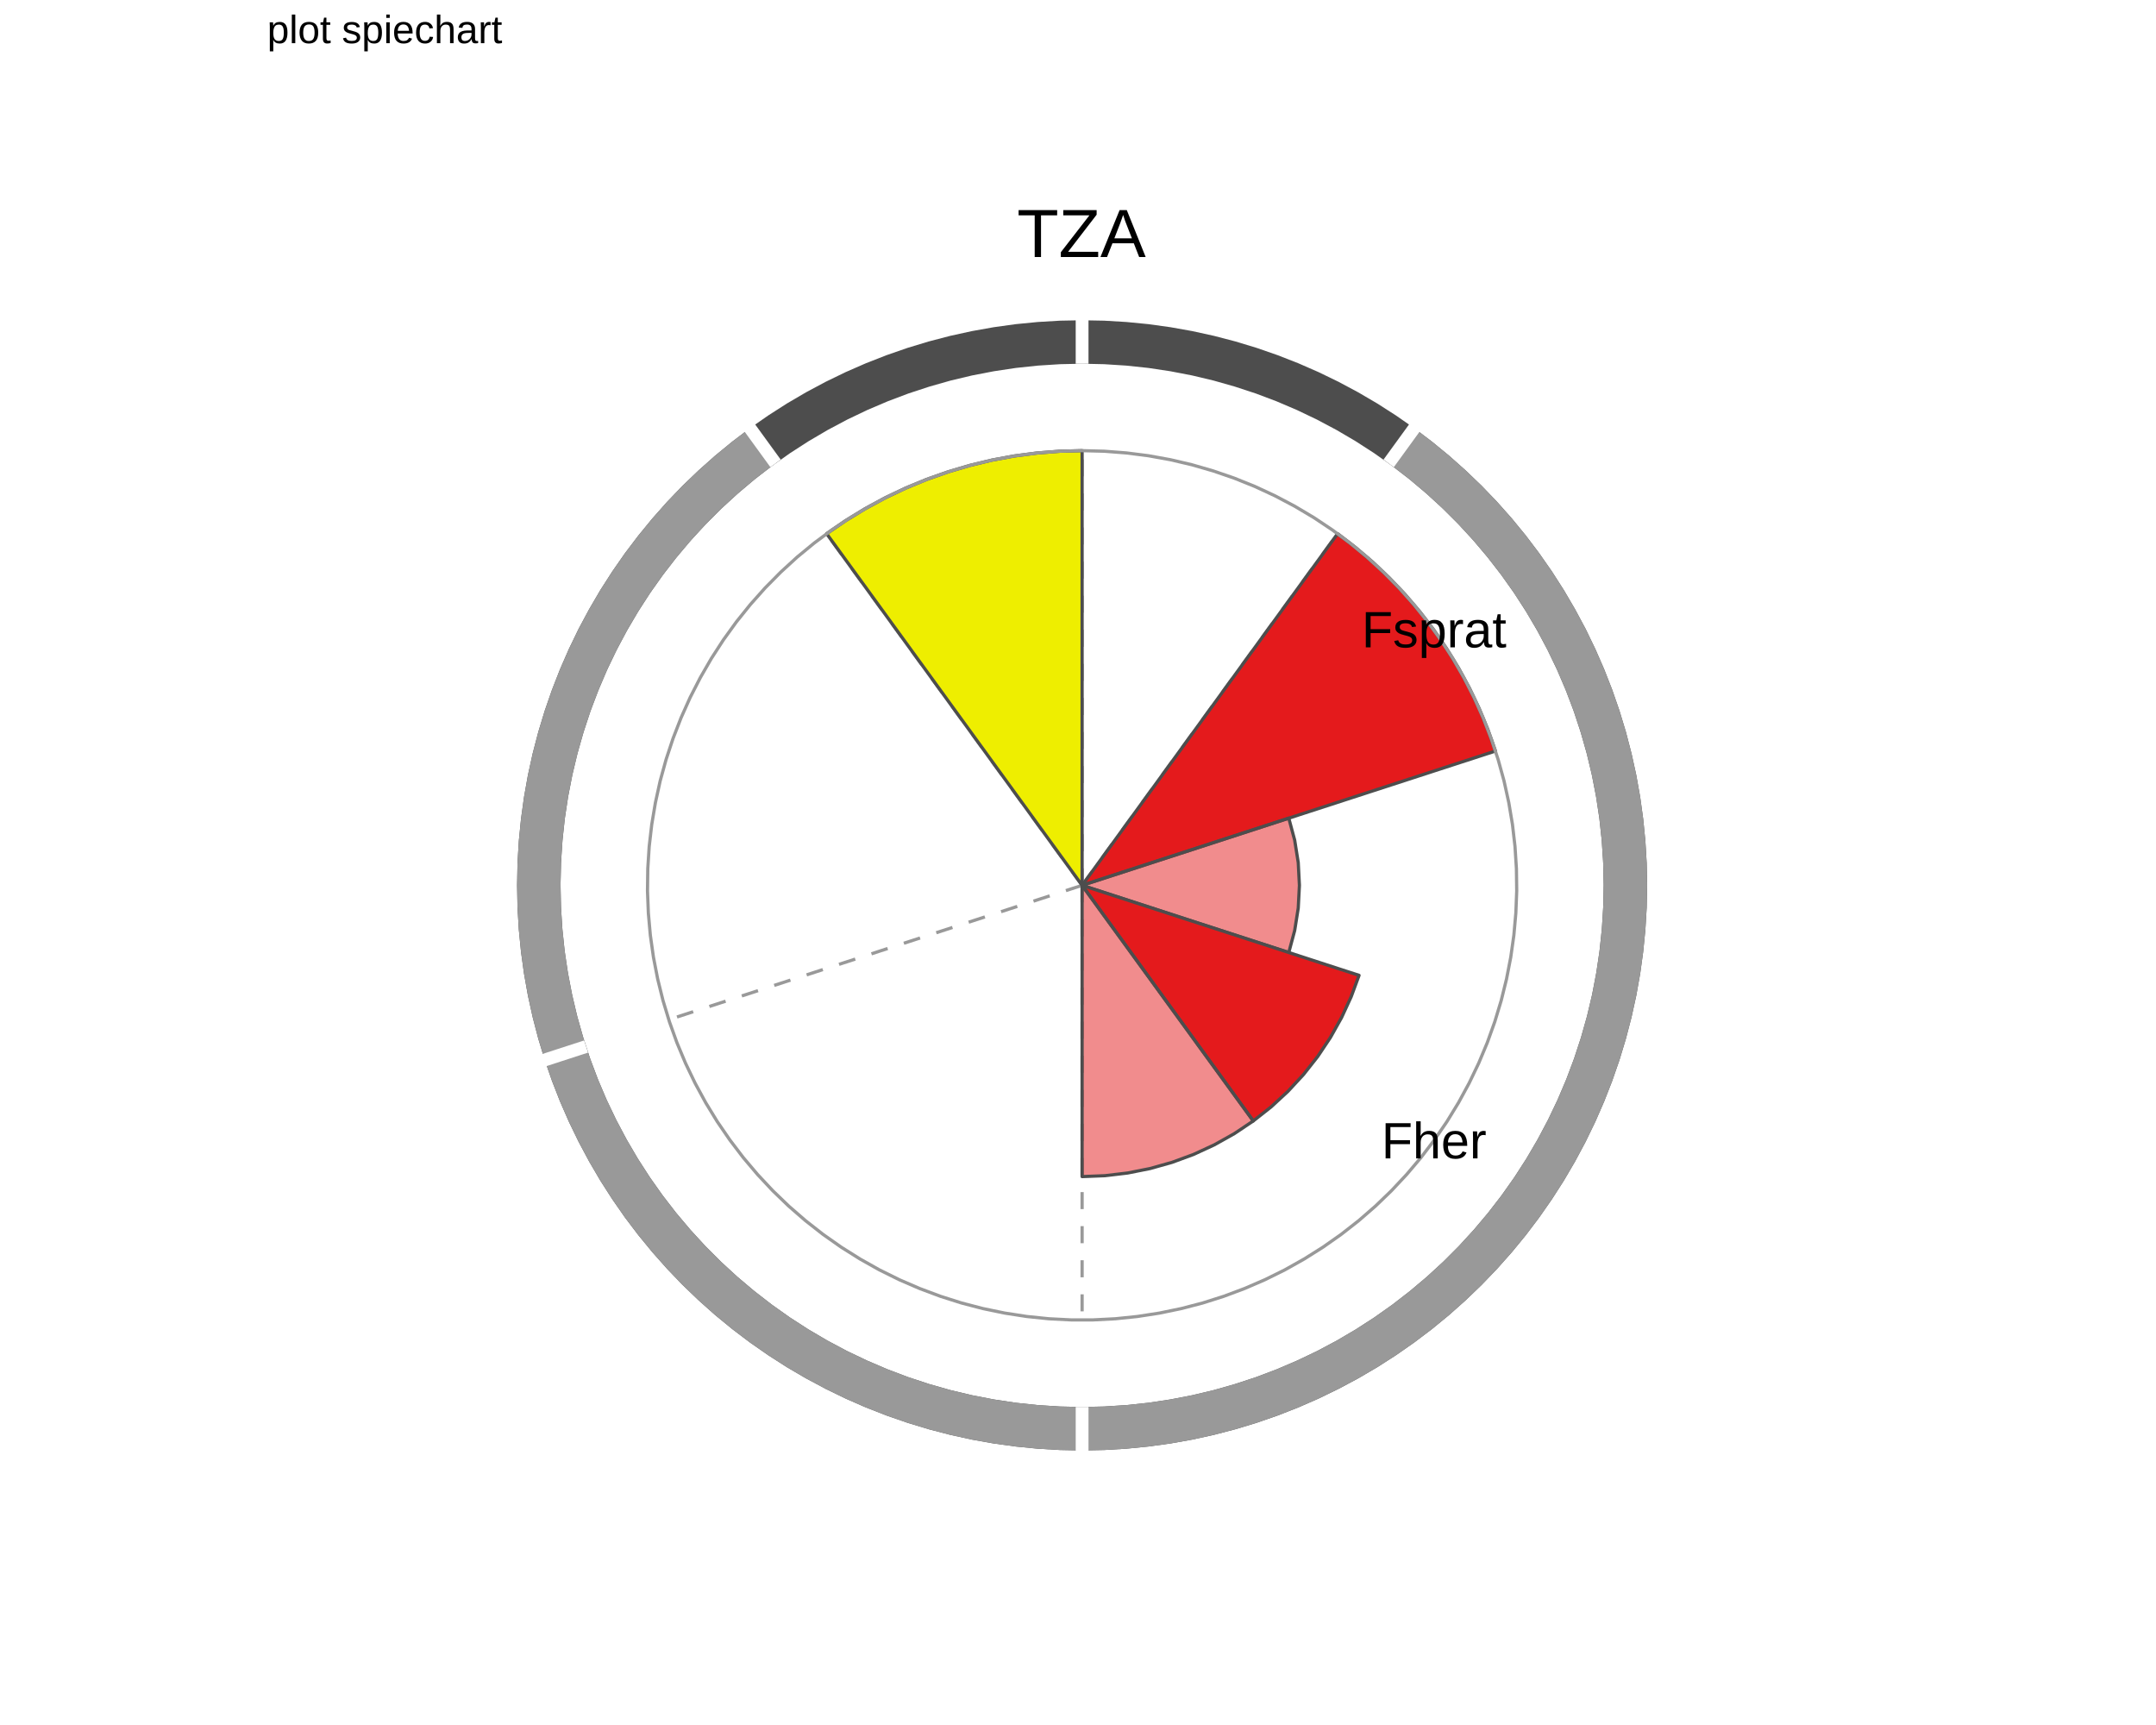
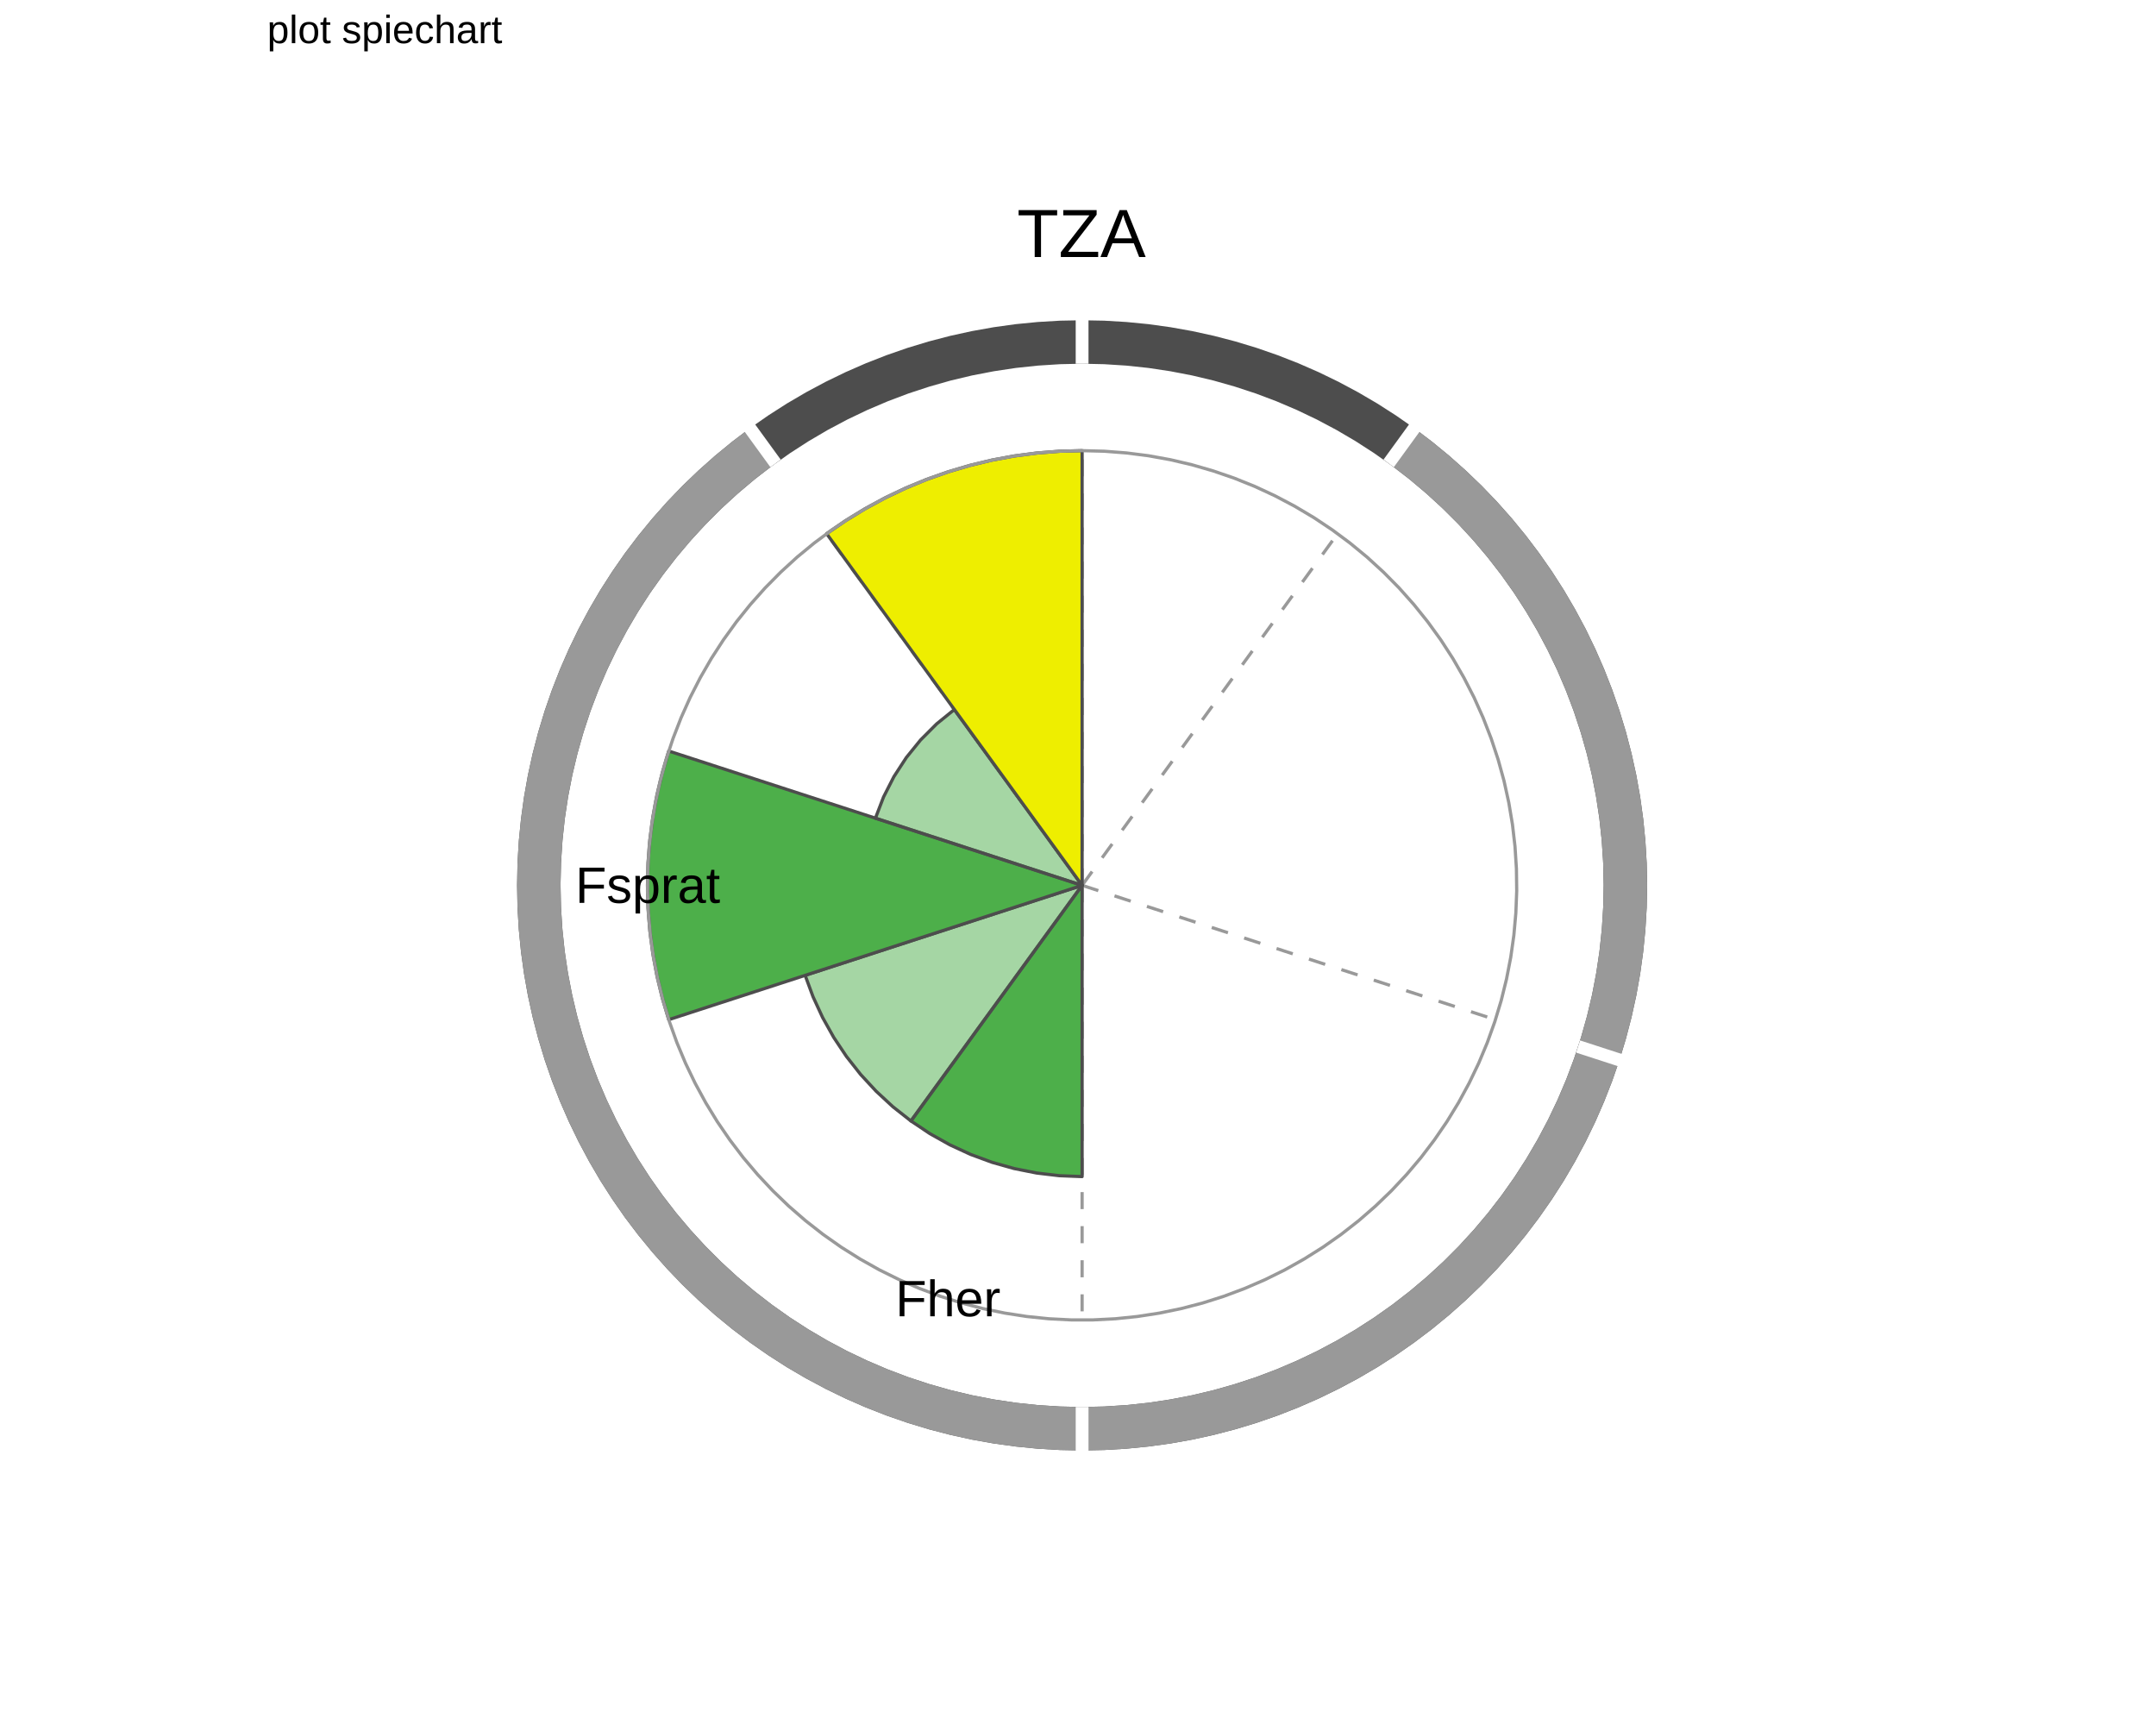
<svg xmlns="http://www.w3.org/2000/svg" viewBox="0 0 720.00 576.00">
  <defs>
    <style type="text/css">
    line, polyline, path, rect, circle {
      fill: none;
      stroke: #000000;
      stroke-linecap: round;
      stroke-linejoin: round;
      stroke-miterlimit: 10.00;
    }
  </style>
  </defs>
  <rect width="100%" height="100%" style="stroke: none; fill: #FFFFFF;" />
  <defs>
    <clipPath id="cpODAuOTk4Nnw2MzkuMDAxfDU3Nnww">
      <rect x="81.00" y="0.00" width="558.00" height="576.00" />
    </clipPath>
  </defs>
  <rect x="81.00" y="0.00" width="558.00" height="576.00" style="stroke-width: 1.07; stroke: #FFFFFF; fill: #FFFFFF;" clip-path="url(#cpODAuOTk4Nnw2MzkuMDAxfDU3Nnww)" />
  <defs>
    <clipPath id="cpMHw3MjB8NTc2fDA=">
      <rect x="0.00" y="0.00" width="720.00" height="576.00" />
    </clipPath>
  </defs>
  <defs>
    <clipPath id="cpODkuMjE3OHw2MzMuNTIyfDU2Ny43ODF8MjMuNDc2Nw==">
      <rect x="89.22" y="23.48" width="544.30" height="544.30" />
    </clipPath>
  </defs>
  <rect x="89.22" y="23.48" width="544.30" height="544.30" style="stroke-width: 1.07; stroke: none; fill: #FFFFFF;" clip-path="url(#cpODkuMjE3OHw2MzMuNTIyfDU2Ny43ODF8MjMuNDc2Nw==)" />
  <polyline points="361.37,295.63 361.37,288.03 361.37,280.42 361.37,272.82 361.37,265.22 361.37,257.61 361.37,250.01 361.37,242.41 361.37,234.80 361.37,227.20 361.37,219.60 361.37,212.00 361.37,204.39 361.37,196.79 361.37,189.19 361.37,181.58 361.37,173.98 361.37,166.38 361.37,158.78 361.37,151.17 361.37,143.57 361.37,135.97 368.74,136.14 376.10,136.65 383.43,137.50 390.71,138.68 397.92,140.21 405.06,142.06 412.11,144.24 419.05,146.75 425.86,149.57 432.54,152.70 439.06,156.14 445.42,159.88 451.60,163.91 457.59,168.22 463.37,172.79 468.93,177.64 474.27,182.73 479.36,188.06 484.20,193.63 488.78,199.41 493.09,205.40 497.12,211.58 500.85,217.94 504.29,224.46 507.43,231.14 510.25,237.95 512.76,244.89 514.94,251.94 516.79,259.07 518.31,266.29 519.50,273.57 520.35,280.90 520.86,288.25 521.03,295.63 520.86,303.00 520.35,310.36 519.50,317.69 518.31,324.97 516.79,332.18 514.94,339.32 512.76,346.37 510.25,353.31 507.43,360.12 504.29,366.80 500.85,373.32 497.12,379.68 493.09,385.86 488.78,391.85 484.20,397.63 479.36,403.19 474.27,408.53 468.93,413.62 463.37,418.46 457.59,423.04 451.60,427.35 445.42,431.38 439.06,435.11 432.54,438.55 425.86,441.69 419.05,444.51 412.11,447.01 405.06,449.20 397.92,451.05 390.71,452.57 383.43,453.76 376.10,454.61 368.74,455.12 361.37,455.29 354.00,455.12 346.64,454.61 339.31,453.76 332.03,452.57 324.82,451.05 317.68,449.20 310.63,447.01 303.69,444.51 296.88,441.69 290.20,438.55 283.68,435.11 277.32,431.38 271.14,427.35 265.15,423.04 259.37,418.46 253.81,413.62 248.47,408.53 243.38,403.19 238.54,397.63 233.96,391.85 229.65,385.86 225.62,379.68 221.89,373.32 218.45,366.80 215.31,360.12 212.49,353.31 209.98,346.37 207.80,339.32 205.95,332.18 204.43,324.97 203.24,317.69 202.39,310.36 201.88,303.00 201.71,295.63 201.88,288.25 202.39,280.90 203.24,273.57 204.43,266.29 205.95,259.07 207.80,251.94 209.98,244.89 212.49,237.95 215.31,231.14 218.45,224.46 221.89,217.94 225.62,211.58 229.65,205.40 233.96,199.41 238.54,193.63 243.38,188.06 248.47,182.73 253.81,177.64 259.37,172.79 265.15,168.22 271.14,163.91 277.32,159.88 283.68,156.14 290.20,152.70 296.88,149.57 303.69,146.75 310.63,144.24 317.68,142.06 324.82,140.21 332.03,138.68 339.31,137.50 346.64,136.65 354.00,136.14 361.37,135.97 361.37,143.57 361.37,151.17 361.37,158.78 361.37,166.38 361.37,173.98 361.37,181.58 361.37,189.19 361.37,196.79 361.37,204.39 361.37,212.00 361.37,219.60 361.37,227.20 361.37,234.80 361.37,242.41 361.37,250.01 361.37,257.61 361.37,265.22 361.37,272.82 361.37,280.42 361.37,288.03 361.37,295.63 " style="stroke-width: 1.07; stroke: none; fill: #FFFFFF;" clip-path="url(#cpODkuMjE3OHw2MzMuNTIyfDU2Ny43ODF8MjMuNDc2Nw==)" />
  <polyline points="361.37,121.45 368.76,121.61 376.14,122.08 383.49,122.86 390.81,123.96 398.07,125.36 405.26,127.07 412.37,129.09 419.40,131.40 426.31,134.01 433.11,136.91 439.79,140.10 446.32,143.57 452.69,147.31 458.90,151.32 464.94,155.59 470.79,160.11 476.44,164.88 481.89,169.88 487.12,175.11 492.12,180.55 496.89,186.21 501.41,192.06 505.68,198.09 509.69,204.31 513.43,210.68 516.90,217.21 520.09,223.88 522.99,230.69 525.60,237.60 527.91,244.63 529.93,251.74 531.64,258.93 533.04,266.19 534.14,273.51 534.92,280.86 535.39,288.24 535.55,295.63 535.39,303.02 534.92,310.40 534.14,317.75 533.04,325.06 531.64,332.32 529.93,339.52 527.91,346.63 525.60,353.65 522.99,360.57 520.09,367.37 516.90,374.04 513.43,380.57 509.69,386.95 505.68,393.16 501.41,399.20 496.89,405.05 492.12,410.70 487.12,416.15 481.89,421.38 476.44,426.38 470.79,431.14 464.94,435.67 458.90,439.94 452.69,443.95 446.32,447.69 439.79,451.16 433.11,454.34 426.31,457.25 419.40,459.86 412.37,462.17 405.26,464.19 398.07,465.90 390.81,467.30 383.49,468.40 376.14,469.18 368.76,469.65 361.37,469.81 353.98,469.65 346.60,469.18 339.25,468.40 331.93,467.30 324.67,465.90 317.48,464.19 310.37,462.17 303.34,459.86 296.43,457.25 289.63,454.34 282.95,451.16 276.42,447.69 270.05,443.95 263.83,439.94 257.80,435.67 251.95,431.14 246.30,426.38 240.85,421.38 235.62,416.15 230.62,410.70 225.85,405.05 221.33,399.20 217.06,393.16 213.05,386.95 209.31,380.57 205.84,374.04 202.65,367.37 199.75,360.57 197.14,353.65 194.83,346.63 192.81,339.52 191.10,332.32 189.70,325.06 188.60,317.75 187.82,310.40 187.35,303.02 187.19,295.63 187.35,288.24 187.82,280.86 188.60,273.51 189.70,266.19 191.10,258.93 192.81,251.74 194.83,244.63 197.14,237.60 199.75,230.69 202.65,223.88 205.84,217.21 209.31,210.68 213.05,204.31 217.06,198.09 221.33,192.06 225.85,186.21 230.62,180.55 235.62,175.11 240.85,169.88 246.30,164.88 251.95,160.11 257.80,155.59 263.83,151.32 270.05,147.31 276.42,143.57 282.95,140.10 289.63,136.91 296.43,134.01 303.34,131.40 310.37,129.09 317.48,127.07 324.67,125.36 331.93,123.96 339.25,122.86 346.60,122.08 353.98,121.61 361.37,121.45 361.37,106.94 353.96,107.08 346.57,107.52 339.19,108.24 331.85,109.26 324.56,110.56 317.32,112.15 310.15,114.02 303.06,116.17 296.06,118.60 289.16,121.30 282.37,124.27 275.71,127.50 269.17,131.00 262.78,134.74 256.54,138.74 250.46,142.97 244.55,147.45 238.82,152.15 233.29,157.07 227.94,162.20 222.81,167.54 217.89,173.08 213.19,178.81 208.71,184.72 204.48,190.80 200.48,197.04 196.74,203.43 193.24,209.96 190.01,216.63 187.04,223.42 184.34,230.32 181.91,237.32 179.76,244.41 177.89,251.58 176.30,258.82 175.00,266.11 173.99,273.45 173.26,280.82 172.82,288.22 172.68,295.63 172.82,303.04 173.26,310.43 173.99,317.81 175.00,325.15 176.30,332.44 177.89,339.68 179.76,346.85 181.91,353.94 184.34,360.94 187.04,367.84 190.01,374.63 193.24,381.29 196.74,387.83 200.48,394.22 204.48,400.46 208.71,406.54 213.19,412.45 217.89,418.17 222.81,423.71 227.94,429.05 233.29,434.19 238.82,439.11 244.55,443.81 250.46,448.28 256.54,452.52 262.78,456.52 269.17,460.26 275.71,463.75 282.37,466.99 289.16,469.96 296.06,472.66 303.06,475.09 310.15,477.24 317.32,479.11 324.56,480.70 331.85,482.00 339.19,483.01 346.57,483.74 353.96,484.18 361.37,484.32 368.78,484.18 376.17,483.74 383.55,483.01 390.89,482.00 398.18,480.70 405.42,479.11 412.59,477.24 419.68,475.09 426.68,472.66 433.58,469.96 440.37,466.99 447.03,463.75 453.57,460.26 459.96,456.52 466.20,452.52 472.28,448.28 478.19,443.81 483.92,439.11 489.45,434.19 494.80,429.05 499.93,423.71 504.85,418.17 509.55,412.45 514.02,406.54 518.26,400.46 522.26,394.22 526.00,387.83 529.50,381.29 532.73,374.63 535.70,367.84 538.40,360.94 540.83,353.94 542.98,346.85 544.85,339.68 546.44,332.44 547.74,325.15 548.75,317.81 549.48,310.43 549.92,303.04 550.06,295.63 549.92,288.22 549.48,280.82 548.75,273.45 547.74,266.11 546.44,258.82 544.85,251.58 542.98,244.41 540.83,237.32 538.40,230.32 535.70,223.42 532.73,216.63 529.50,209.96 526.00,203.43 522.26,197.04 518.26,190.80 514.02,184.72 509.55,178.81 504.85,173.08 499.93,167.54 494.80,162.20 489.45,157.07 483.92,152.15 478.19,147.45 472.28,142.97 466.20,138.74 459.96,134.74 453.57,131.00 447.03,127.50 440.37,124.27 433.58,121.30 426.68,118.60 419.68,116.17 412.59,114.02 405.42,112.15 398.18,110.56 390.89,109.26 383.55,108.24 376.17,107.52 368.78,107.08 361.37,106.94 " style="stroke-width: 1.07; stroke: none; fill: #4D4D4D;" clip-path="url(#cpODkuMjE3OHw2MzMuNTIyfDU2Ny43ODF8MjMuNDc2Nw==)" />
  <polyline points="463.75,154.72 469.66,159.20 475.37,163.94 480.87,168.91 486.16,174.12 491.22,179.54 496.05,185.18 500.63,191.01 504.96,197.04 509.03,203.24 512.83,209.61 516.35,216.14 519.60,222.81 522.55,229.62 525.22,236.54 527.59,243.57 529.65,250.70 531.41,257.90 532.87,265.18 534.01,272.51 534.83,279.88 535.35,287.28 535.54,294.70 535.43,302.12 534.99,309.53 534.24,316.91 533.18,324.25 531.81,331.54 530.12,338.77 528.13,345.91 525.84,352.97 523.25,359.92 520.36,366.76 517.19,373.46 513.73,380.03 510.00,386.44 506.00,392.69 501.74,398.76 497.22,404.64 492.45,410.33 487.45,415.80 482.22,421.06 476.76,426.10 471.10,430.89 465.24,435.44 459.20,439.74 452.97,443.77 446.58,447.54 440.03,451.03 433.34,454.24 426.52,457.16 419.58,459.79 412.54,462.12 405.40,464.15 398.19,465.87 390.90,467.28 383.57,468.39 376.19,469.17 368.79,469.65 361.37,469.81 353.95,469.65 346.55,469.17 339.17,468.39 331.83,467.28 324.55,465.87 317.34,464.15 310.20,462.12 303.16,459.79 296.22,457.16 289.40,454.24 282.71,451.03 276.16,447.54 269.77,443.77 263.54,439.74 257.50,435.44 251.64,430.89 245.98,426.10 240.52,421.06 235.29,415.80 230.29,410.33 225.52,404.64 221.00,398.76 216.74,392.69 212.74,386.44 209.01,380.03 205.55,373.46 202.38,366.76 199.49,359.92 196.90,352.97 194.61,345.91 192.62,338.77 190.93,331.54 189.56,324.25 188.50,316.91 187.75,309.53 187.31,302.12 187.20,294.70 187.39,287.28 187.91,279.88 188.73,272.51 189.87,265.18 191.33,257.90 193.09,250.70 195.15,243.57 197.52,236.54 200.19,229.62 203.14,222.81 206.39,216.14 209.91,209.61 213.71,203.24 217.78,197.04 222.11,191.01 226.69,185.18 231.52,179.54 236.58,174.12 241.87,168.91 247.37,163.94 253.08,159.20 258.99,154.72 250.46,142.97 244.55,147.45 238.82,152.15 233.29,157.07 227.94,162.20 222.81,167.54 217.89,173.08 213.19,178.81 208.71,184.72 204.48,190.80 200.48,197.04 196.74,203.43 193.24,209.96 190.01,216.63 187.04,223.42 184.34,230.32 181.91,237.32 179.76,244.41 177.89,251.58 176.30,258.82 175.00,266.11 173.99,273.45 173.26,280.82 172.82,288.22 172.68,295.63 172.82,303.04 173.26,310.43 173.99,317.81 175.00,325.15 176.30,332.44 177.89,339.68 179.76,346.85 181.91,353.94 184.34,360.94 187.04,367.84 190.01,374.63 193.24,381.29 196.74,387.83 200.48,394.22 204.48,400.46 208.71,406.54 213.19,412.45 217.89,418.17 222.81,423.71 227.94,429.05 233.29,434.19 238.82,439.11 244.55,443.81 250.46,448.28 256.54,452.52 262.78,456.52 269.17,460.26 275.71,463.75 282.37,466.99 289.16,469.96 296.06,472.66 303.06,475.09 310.15,477.24 317.32,479.11 324.56,480.70 331.85,482.00 339.19,483.01 346.57,483.74 353.96,484.18 361.37,484.32 368.78,484.18 376.17,483.74 383.55,483.01 390.89,482.00 398.18,480.70 405.42,479.11 412.59,477.24 419.68,475.09 426.68,472.66 433.58,469.96 440.37,466.99 447.03,463.75 453.57,460.26 459.96,456.52 466.20,452.52 472.28,448.28 478.19,443.81 483.92,439.11 489.45,434.19 494.80,429.05 499.93,423.71 504.85,418.17 509.55,412.45 514.02,406.54 518.26,400.46 522.26,394.22 526.00,387.83 529.50,381.29 532.73,374.63 535.70,367.84 538.40,360.94 540.83,353.94 542.98,346.85 544.85,339.68 546.44,332.44 547.74,325.15 548.75,317.81 549.48,310.43 549.92,303.04 550.06,295.63 549.92,288.22 549.48,280.82 548.75,273.45 547.74,266.11 546.44,258.82 544.85,251.58 542.98,244.41 540.83,237.32 538.40,230.32 535.70,223.42 532.73,216.63 529.50,209.96 526.00,203.43 522.26,197.04 518.26,190.80 514.02,184.72 509.55,178.81 504.85,173.08 499.93,167.54 494.80,162.20 489.45,157.07 483.92,152.15 478.19,147.45 472.28,142.97 " style="stroke-width: 1.07; stroke: none; fill: #999999;" clip-path="url(#cpODkuMjE3OHw2MzMuNTIyfDU2Ny43ODF8MjMuNDc2Nw==)" />
  <polyline points="463.75,154.72 469.44,146.89 475.12,139.06 480.81,131.23 " style="stroke-width: 4.27; stroke: #FFFFFF; stroke-linecap: butt;" clip-path="url(#cpODkuMjE3OHw2MzMuNTIyfDU2Ny43ODF8MjMuNDc2Nw==)" />
+   <polyline points="527.02,349.45 536.23,352.44 545.43,355.43 554.63,358.42 " style="stroke-width: 4.27; stroke: #FFFFFF; stroke-linecap: butt;" clip-path="url(#cpODkuMjE3OHw2MzMuNTIyfDU2Ny43ODF8MjMuNDc2Nw==)" />
  <polyline points="361.37,469.81 361.37,479.48 361.37,489.16 361.37,498.84 " style="stroke-width: 4.27; stroke: #FFFFFF; stroke-linecap: butt;" clip-path="url(#cpODkuMjE3OHw2MzMuNTIyfDU2Ny43ODF8MjMuNDc2Nw==)" />
-   <polyline points="195.72,349.45 186.51,352.44 177.31,355.43 168.11,358.42 " style="stroke-width: 4.27; stroke: #FFFFFF; stroke-linecap: butt;" clip-path="url(#cpODkuMjE3OHw2MzMuNTIyfDU2Ny43ODF8MjMuNDc2Nw==)" />
  <polyline points="258.99,154.72 253.30,146.89 247.62,139.06 241.93,131.23 " style="stroke-width: 4.27; stroke: #FFFFFF; stroke-linecap: butt;" clip-path="url(#cpODkuMjE3OHw2MzMuNTIyfDU2Ny43ODF8MjMuNDc2Nw==)" />
  <polyline points="361.37,121.45 361.37,111.77 361.37,102.10 361.37,92.42 " style="stroke-width: 4.27; stroke: #FFFFFF; stroke-linecap: butt;" clip-path="url(#cpODkuMjE3OHw2MzMuNTIyfDU2Ny43ODF8MjMuNDc2Nw==)" />
  <polyline points="361.37,295.63 365.86,289.45 370.35,283.27 374.84,277.09 379.33,270.91 383.82,264.73 388.31,258.55 392.80,252.37 397.29,246.19 401.78,240.01 406.27,233.83 410.76,227.64 415.25,221.46 419.74,215.28 424.23,209.10 428.72,202.92 433.21,196.74 437.70,190.56 442.20,184.38 446.69,178.20 " style="stroke-width: 1.07; stroke: #999999; stroke-dasharray: 5.69,5.69; stroke-linecap: butt;" clip-path="url(#cpODkuMjE3OHw2MzMuNTIyfDU2Ny43ODF8MjMuNDc2Nw==)" />
+   <polyline points="361.37,295.63 368.64,297.99 375.90,300.35 383.17,302.71 390.43,305.07 397.70,307.43 404.96,309.79 412.23,312.15 419.49,314.51 426.76,316.87 434.02,319.24 441.29,321.60 448.56,323.96 455.82,326.32 463.09,328.68 470.35,331.04 477.62,333.40 484.88,335.76 492.15,338.12 499.41,340.48 " style="stroke-width: 1.07; stroke: #999999; stroke-dasharray: 5.69,5.69; stroke-linecap: butt;" clip-path="url(#cpODkuMjE3OHw2MzMuNTIyfDU2Ny43ODF8MjMuNDc2Nw==)" />
  <polyline points="361.37,295.63 361.37,303.27 361.37,310.91 361.37,318.55 361.37,326.19 361.37,333.83 361.37,341.46 361.37,349.10 361.37,356.74 361.37,364.38 361.37,372.02 361.37,379.66 361.37,387.30 361.37,394.94 361.37,402.58 361.37,410.22 361.37,417.86 361.37,425.50 361.37,433.14 361.37,440.78 " style="stroke-width: 1.07; stroke: #999999; stroke-dasharray: 5.69,5.69; stroke-linecap: butt;" clip-path="url(#cpODkuMjE3OHw2MzMuNTIyfDU2Ny43ODF8MjMuNDc2Nw==)" />
-   <polyline points="361.37,295.63 354.10,297.99 346.84,300.35 339.57,302.71 332.31,305.07 325.04,307.43 317.78,309.79 310.51,312.15 303.25,314.51 295.98,316.87 288.72,319.24 281.45,321.60 274.18,323.96 266.92,326.32 259.65,328.68 252.39,331.04 245.12,333.40 237.86,335.76 230.59,338.12 223.33,340.48 " style="stroke-width: 1.07; stroke: #999999; stroke-dasharray: 5.69,5.69; stroke-linecap: butt;" clip-path="url(#cpODkuMjE3OHw2MzMuNTIyfDU2Ny43ODF8MjMuNDc2Nw==)" />
  <polyline points="361.37,295.63 356.88,289.45 352.39,283.27 347.90,277.09 343.41,270.91 338.92,264.73 334.43,258.55 329.94,252.37 325.45,246.19 320.96,240.01 316.47,233.83 311.98,227.64 307.49,221.46 303.00,215.28 298.51,209.10 294.02,202.92 289.53,196.74 285.03,190.56 280.54,184.38 276.05,178.20 " style="stroke-width: 1.07; stroke: #999999; stroke-dasharray: 5.69,5.69; stroke-linecap: butt;" clip-path="url(#cpODkuMjE3OHw2MzMuNTIyfDU2Ny43ODF8MjMuNDc2Nw==)" />
  <polyline points="361.37,295.63 361.37,287.99 361.37,280.35 361.37,272.71 361.37,265.07 361.37,257.43 361.37,249.79 361.37,242.15 361.37,234.51 361.37,226.87 361.37,219.24 361.37,211.60 361.37,203.96 361.37,196.32 361.37,188.68 361.37,181.04 361.37,173.40 361.37,165.76 361.37,158.12 361.37,150.48 " style="stroke-width: 1.07; stroke: #999999; stroke-dasharray: 5.69,5.69; stroke-linecap: butt;" clip-path="url(#cpODkuMjE3OHw2MzMuNTIyfDU2Ny43ODF8MjMuNDc2Nw==)" />
-   <polyline points="446.69,178.20 452.71,182.83 458.49,187.76 464.00,192.99 469.24,198.51 474.17,204.28 478.80,210.31 483.10,216.58 487.07,223.05 490.70,229.73 493.97,236.59 496.88,243.61 499.41,250.78 492.15,253.14 484.88,255.50 477.62,257.86 470.35,260.22 463.09,262.58 455.82,264.94 448.56,267.30 441.29,269.66 434.02,272.02 426.76,274.38 419.49,276.74 412.23,279.10 404.96,281.46 397.70,283.83 390.43,286.19 383.17,288.55 375.90,290.91 368.64,293.27 361.37,295.63 361.37,295.63 365.86,289.45 370.35,283.27 374.84,277.09 379.33,270.91 383.82,264.73 388.31,258.55 392.80,252.37 397.29,246.19 401.78,240.01 406.27,233.83 410.76,227.64 415.25,221.46 419.74,215.28 424.23,209.10 428.72,202.92 433.21,196.74 437.70,190.56 442.20,184.38 446.69,178.20 " style="stroke-width: 1.07; stroke: #4D4D4D; fill: #E41A1C;" clip-path="url(#cpODkuMjE3OHw2MzMuNTIyfDU2Ny43ODF8MjMuNDc2Nw==)" />
-   <polyline points="430.39,273.20 432.36,280.54 433.55,288.04 433.94,295.63 433.55,303.21 432.36,310.72 430.39,318.06 422.72,315.56 415.05,313.07 407.38,310.58 399.72,308.09 392.05,305.60 384.38,303.10 376.71,300.61 369.04,298.12 361.37,295.63 361.37,295.63 369.04,293.14 376.71,290.65 384.38,288.15 392.05,285.66 399.72,283.17 407.38,280.68 415.05,278.19 422.72,275.69 430.39,273.20 " style="stroke-width: 1.07; stroke: #4D4D4D; fill: #E41A1C; fill-opacity: 0.50;" clip-path="url(#cpODkuMjE3OHw2MzMuNTIyfDU2Ny43ODF8MjMuNDc2Nw==)" />
-   <polyline points="453.86,325.68 451.22,332.84 448.02,339.78 444.29,346.44 440.05,352.79 435.32,358.79 430.14,364.39 424.53,369.58 418.53,374.30 414.13,368.25 409.74,362.20 405.34,356.15 400.94,350.10 396.55,344.04 392.15,337.99 387.75,331.94 383.36,325.89 378.96,319.84 374.56,313.78 370.16,307.73 365.77,301.68 361.37,295.63 361.37,295.63 368.48,297.94 375.60,300.25 382.71,302.56 389.83,304.88 396.94,307.19 404.06,309.50 411.17,311.81 418.29,314.12 425.40,316.43 432.52,318.75 439.63,321.06 446.74,323.37 453.86,325.68 " style="stroke-width: 1.07; stroke: #4D4D4D; fill: #E41A1C;" clip-path="url(#cpODkuMjE3OHw2MzMuNTIyfDU2Ny43ODF8MjMuNDc2Nw==)" />
-   <polyline points="418.53,374.30 412.18,378.55 405.52,382.28 398.59,385.48 391.42,388.12 384.07,390.19 376.58,391.68 369.00,392.58 361.37,392.88 361.37,385.40 361.37,377.92 361.37,370.44 361.37,362.95 361.37,355.47 361.37,347.99 361.37,340.51 361.37,333.03 361.37,325.55 361.37,318.07 361.37,310.59 361.37,303.11 361.37,295.63 361.37,295.63 365.77,301.68 370.16,307.73 374.56,313.78 378.96,319.84 383.36,325.89 387.75,331.94 392.15,337.99 396.55,344.04 400.94,350.10 405.34,356.15 409.74,362.20 414.13,368.25 418.53,374.30 " style="stroke-width: 1.07; stroke: #4D4D4D; fill: #E41A1C; fill-opacity: 0.50;" clip-path="url(#cpODkuMjE3OHw2MzMuNTIyfDU2Ny43ODF8MjMuNDc2Nw==)" />
+   <polyline points="361.37,392.88 353.74,392.58 346.16,391.68 338.67,390.19 331.32,388.12 324.15,385.48 317.22,382.28 310.56,378.55 304.21,374.30 308.61,368.25 313.00,362.20 317.40,356.15 321.80,350.10 326.19,344.04 330.59,337.99 334.99,331.94 339.38,325.89 343.78,319.84 348.18,313.78 352.58,307.73 356.97,301.68 361.37,295.63 361.37,295.63 361.37,303.11 361.37,310.59 361.37,318.07 361.37,325.55 361.37,333.03 361.37,340.51 361.37,347.99 361.37,355.47 361.37,362.95 361.37,370.44 361.37,377.92 361.37,385.40 361.37,392.88 " style="stroke-width: 1.07; stroke: #4D4D4D; fill: #4DAF4A;" clip-path="url(#cpODkuMjE3OHw2MzMuNTIyfDU2Ny43ODF8MjMuNDc2Nw==)" />
+   <polyline points="304.21,374.30 298.21,369.58 292.60,364.39 287.42,358.79 282.69,352.79 278.45,346.44 274.72,339.78 271.52,332.84 268.88,325.68 276.00,323.37 283.11,321.06 290.22,318.75 297.34,316.43 304.45,314.12 311.57,311.81 318.68,309.50 325.80,307.19 332.91,304.88 340.03,302.56 347.14,300.25 354.26,297.94 361.37,295.63 361.37,295.63 356.97,301.68 352.58,307.73 348.18,313.78 343.78,319.84 339.38,325.89 334.99,331.94 330.59,337.99 326.19,344.04 321.80,350.10 317.40,356.15 313.00,362.20 308.61,368.25 304.21,374.30 " style="stroke-width: 1.07; stroke: #4D4D4D; fill: #4DAF4A; fill-opacity: 0.50;" clip-path="url(#cpODkuMjE3OHw2MzMuNTIyfDU2Ny43ODF8MjMuNDc2Nw==)" />
+   <polyline points="223.33,340.48 221.17,333.20 219.39,325.81 218.01,318.33 217.02,310.80 216.42,303.23 216.22,295.63 216.42,288.03 217.02,280.46 218.01,272.92 219.39,265.45 221.17,258.06 223.33,250.78 230.59,253.14 237.86,255.50 245.12,257.86 252.39,260.22 259.65,262.58 266.92,264.94 274.18,267.30 281.45,269.66 288.72,272.02 295.98,274.38 303.25,276.74 310.51,279.10 317.78,281.46 325.04,283.83 332.31,286.19 339.57,288.55 346.84,290.91 354.10,293.27 361.37,295.63 361.37,295.63 354.10,297.99 346.84,300.35 339.57,302.71 332.31,305.07 325.04,307.43 317.78,309.79 310.51,312.15 303.25,314.51 295.98,316.87 288.72,319.24 281.45,321.60 274.18,323.96 266.92,326.32 259.65,328.68 252.39,331.04 245.12,333.40 237.86,335.76 230.59,338.12 223.33,340.48 " style="stroke-width: 1.07; stroke: #4D4D4D; fill: #4DAF4A;" clip-path="url(#cpODkuMjE3OHw2MzMuNTIyfDU2Ny43ODF8MjMuNDc2Nw==)" />
+   <polyline points="292.35,273.20 295.07,266.11 298.52,259.34 302.66,252.97 307.44,247.07 312.81,241.70 318.71,236.92 323.45,243.44 328.19,249.96 332.93,256.49 337.67,263.01 342.41,269.53 347.15,276.06 351.89,282.58 356.63,289.11 361.37,295.63 361.37,295.63 353.70,293.14 346.03,290.65 338.36,288.15 330.69,285.66 323.02,283.17 315.36,280.68 307.69,278.19 300.02,275.69 292.35,273.20 " style="stroke-width: 1.07; stroke: #4D4D4D; fill: #4DAF4A; fill-opacity: 0.50;" clip-path="url(#cpODkuMjE3OHw2MzMuNTIyfDU2Ny43ODF8MjMuNDc2Nw==)" />
  <polyline points="361.37,295.63 361.37,295.63 361.37,295.63 361.37,295.63 361.37,295.63 " style="stroke-width: 1.07; stroke: #4D4D4D; fill: #00FFFF;" clip-path="url(#cpODkuMjE3OHw2MzMuNTIyfDU2Ny43ODF8MjMuNDc2Nw==)" />
  <polyline points="276.05,178.20 282.32,173.90 288.80,169.93 295.47,166.30 302.33,163.03 309.35,160.12 316.52,157.59 323.80,155.43 331.19,153.65 338.66,152.27 346.20,151.28 353.77,150.68 361.37,150.48 361.37,158.12 361.37,165.76 361.37,173.40 361.37,181.04 361.37,188.68 361.37,196.32 361.37,203.96 361.37,211.60 361.37,219.24 361.37,226.87 361.37,234.51 361.37,242.15 361.37,249.79 361.37,257.43 361.37,265.07 361.37,272.71 361.37,280.35 361.37,287.99 361.37,295.63 361.37,295.63 356.88,289.45 352.39,283.27 347.90,277.09 343.41,270.91 338.92,264.73 334.43,258.55 329.94,252.37 325.45,246.19 320.96,240.01 316.47,233.83 311.98,227.64 307.49,221.46 303.00,215.28 298.51,209.10 294.02,202.92 289.53,196.74 285.03,190.56 280.54,184.38 276.05,178.20 " style="stroke-width: 1.07; stroke: #4D4D4D; fill: #EEEE00;" clip-path="url(#cpODkuMjE3OHw2MzMuNTIyfDU2Ny43ODF8MjMuNDc2Nw==)" />
  <polyline points="361.37,150.48 368.78,150.67 376.17,151.24 383.53,152.18 390.82,153.50 398.04,155.19 405.16,157.25 412.17,159.66 419.05,162.43 425.77,165.55 432.33,169.01 438.71,172.80 444.88,176.91 450.83,181.33 456.55,186.04 462.02,191.05 467.23,196.32 472.16,201.86 476.80,207.64 481.15,213.65 485.18,219.87 488.88,226.29 492.26,232.89 495.29,239.66 497.97,246.57 500.30,253.61 502.27,260.75 503.86,267.99 505.09,275.31 505.94,282.67 506.41,290.07 506.51,297.48 506.22,304.89 505.56,312.27 504.52,319.62 503.11,326.89 501.33,334.09 499.18,341.19 496.68,348.16 493.82,355.00 490.61,361.69 487.07,368.20 483.20,374.53 479.01,380.64 474.52,386.54 469.73,392.20 464.66,397.61 459.32,402.75 453.72,407.61 447.88,412.18 441.82,416.44 435.54,420.39 429.08,424.02 422.43,427.31 415.63,430.25 408.68,432.85 401.62,435.09 394.44,436.96 387.18,438.46 379.86,439.59 372.48,440.35 365.08,440.73 357.66,440.73 350.26,440.35 342.88,439.59 335.56,438.46 328.30,436.96 321.12,435.09 314.06,432.85 307.11,430.25 300.31,427.31 293.66,424.02 287.20,420.39 280.92,416.44 274.86,412.18 269.02,407.61 263.42,402.75 258.08,397.61 253.01,392.20 248.22,386.54 243.73,380.64 239.54,374.53 235.67,368.20 232.13,361.69 228.92,355.00 226.06,348.16 223.56,341.19 221.41,334.09 219.63,326.89 218.22,319.62 217.18,312.27 216.52,304.89 216.23,297.48 216.33,290.07 216.80,282.67 217.65,275.31 218.88,267.99 220.47,260.75 222.44,253.61 224.77,246.57 227.45,239.66 230.48,232.89 233.86,226.29 237.56,219.87 241.59,213.65 245.93,207.64 250.58,201.86 255.51,196.32 260.72,191.05 266.19,186.04 271.91,181.33 277.86,176.91 284.03,172.80 290.41,169.01 296.96,165.55 303.69,162.43 310.57,159.66 317.58,157.25 324.70,155.19 331.92,153.50 339.21,152.18 346.57,151.24 353.96,150.67 361.37,150.48 " style="stroke-width: 1.07; stroke: #999999; stroke-linecap: butt;" clip-path="url(#cpODkuMjE3OHw2MzMuNTIyfDU2Ny43ODF8MjMuNDc2Nw==)" />
  <g clip-path="url(#cpODkuMjE3OHw2MzMuNTIyfDU2Ny43ODF8MjMuNDc2Nw==)">
-     <text x="454.71" y="216.16" style="font-size: 17.07px; font-family: Liberation Sans;" textLength="48.18px" lengthAdjust="spacingAndGlyphs">Fsprat</text>
+     <text x="299.04" y="439.52" style="font-size: 17.07px; font-family: Liberation Sans;" textLength="34.95px" lengthAdjust="spacingAndGlyphs">Fher</text>
  </g>
  <g clip-path="url(#cpODkuMjE3OHw2MzMuNTIyfDU2Ny43ODF8MjMuNDc2Nw==)">
-     <text x="461.32" y="386.80" style="font-size: 17.07px; font-family: Liberation Sans;" textLength="34.95px" lengthAdjust="spacingAndGlyphs">Fher</text>
+     <text x="192.13" y="301.48" style="font-size: 17.07px; font-family: Liberation Sans;" textLength="48.18px" lengthAdjust="spacingAndGlyphs">Fsprat</text>
  </g>
  <g clip-path="url(#cpODkuMjE3OHw2MzMuNTIyfDU2Ny43ODF8MjMuNDc2Nw==)">
    <text x="339.65" y="85.82" style="font-size: 22.76px; font-family: Liberation Sans;" textLength="43.44px" lengthAdjust="spacingAndGlyphs">TZA</text>
  </g>
  <defs>
    <clipPath id="cpMHw3MjB8NTc2fDA=">
      <rect x="0.00" y="0.00" width="720.00" height="576.00" />
    </clipPath>
  </defs>
  <g clip-path="url(#cpMHw3MjB8NTc2fDA=)">
    <text x="89.22" y="14.42" style="font-size: 13.20px; font-family: Liberation Sans;" textLength="77.32px" lengthAdjust="spacingAndGlyphs">plot spiechart</text>
  </g>
</svg>
